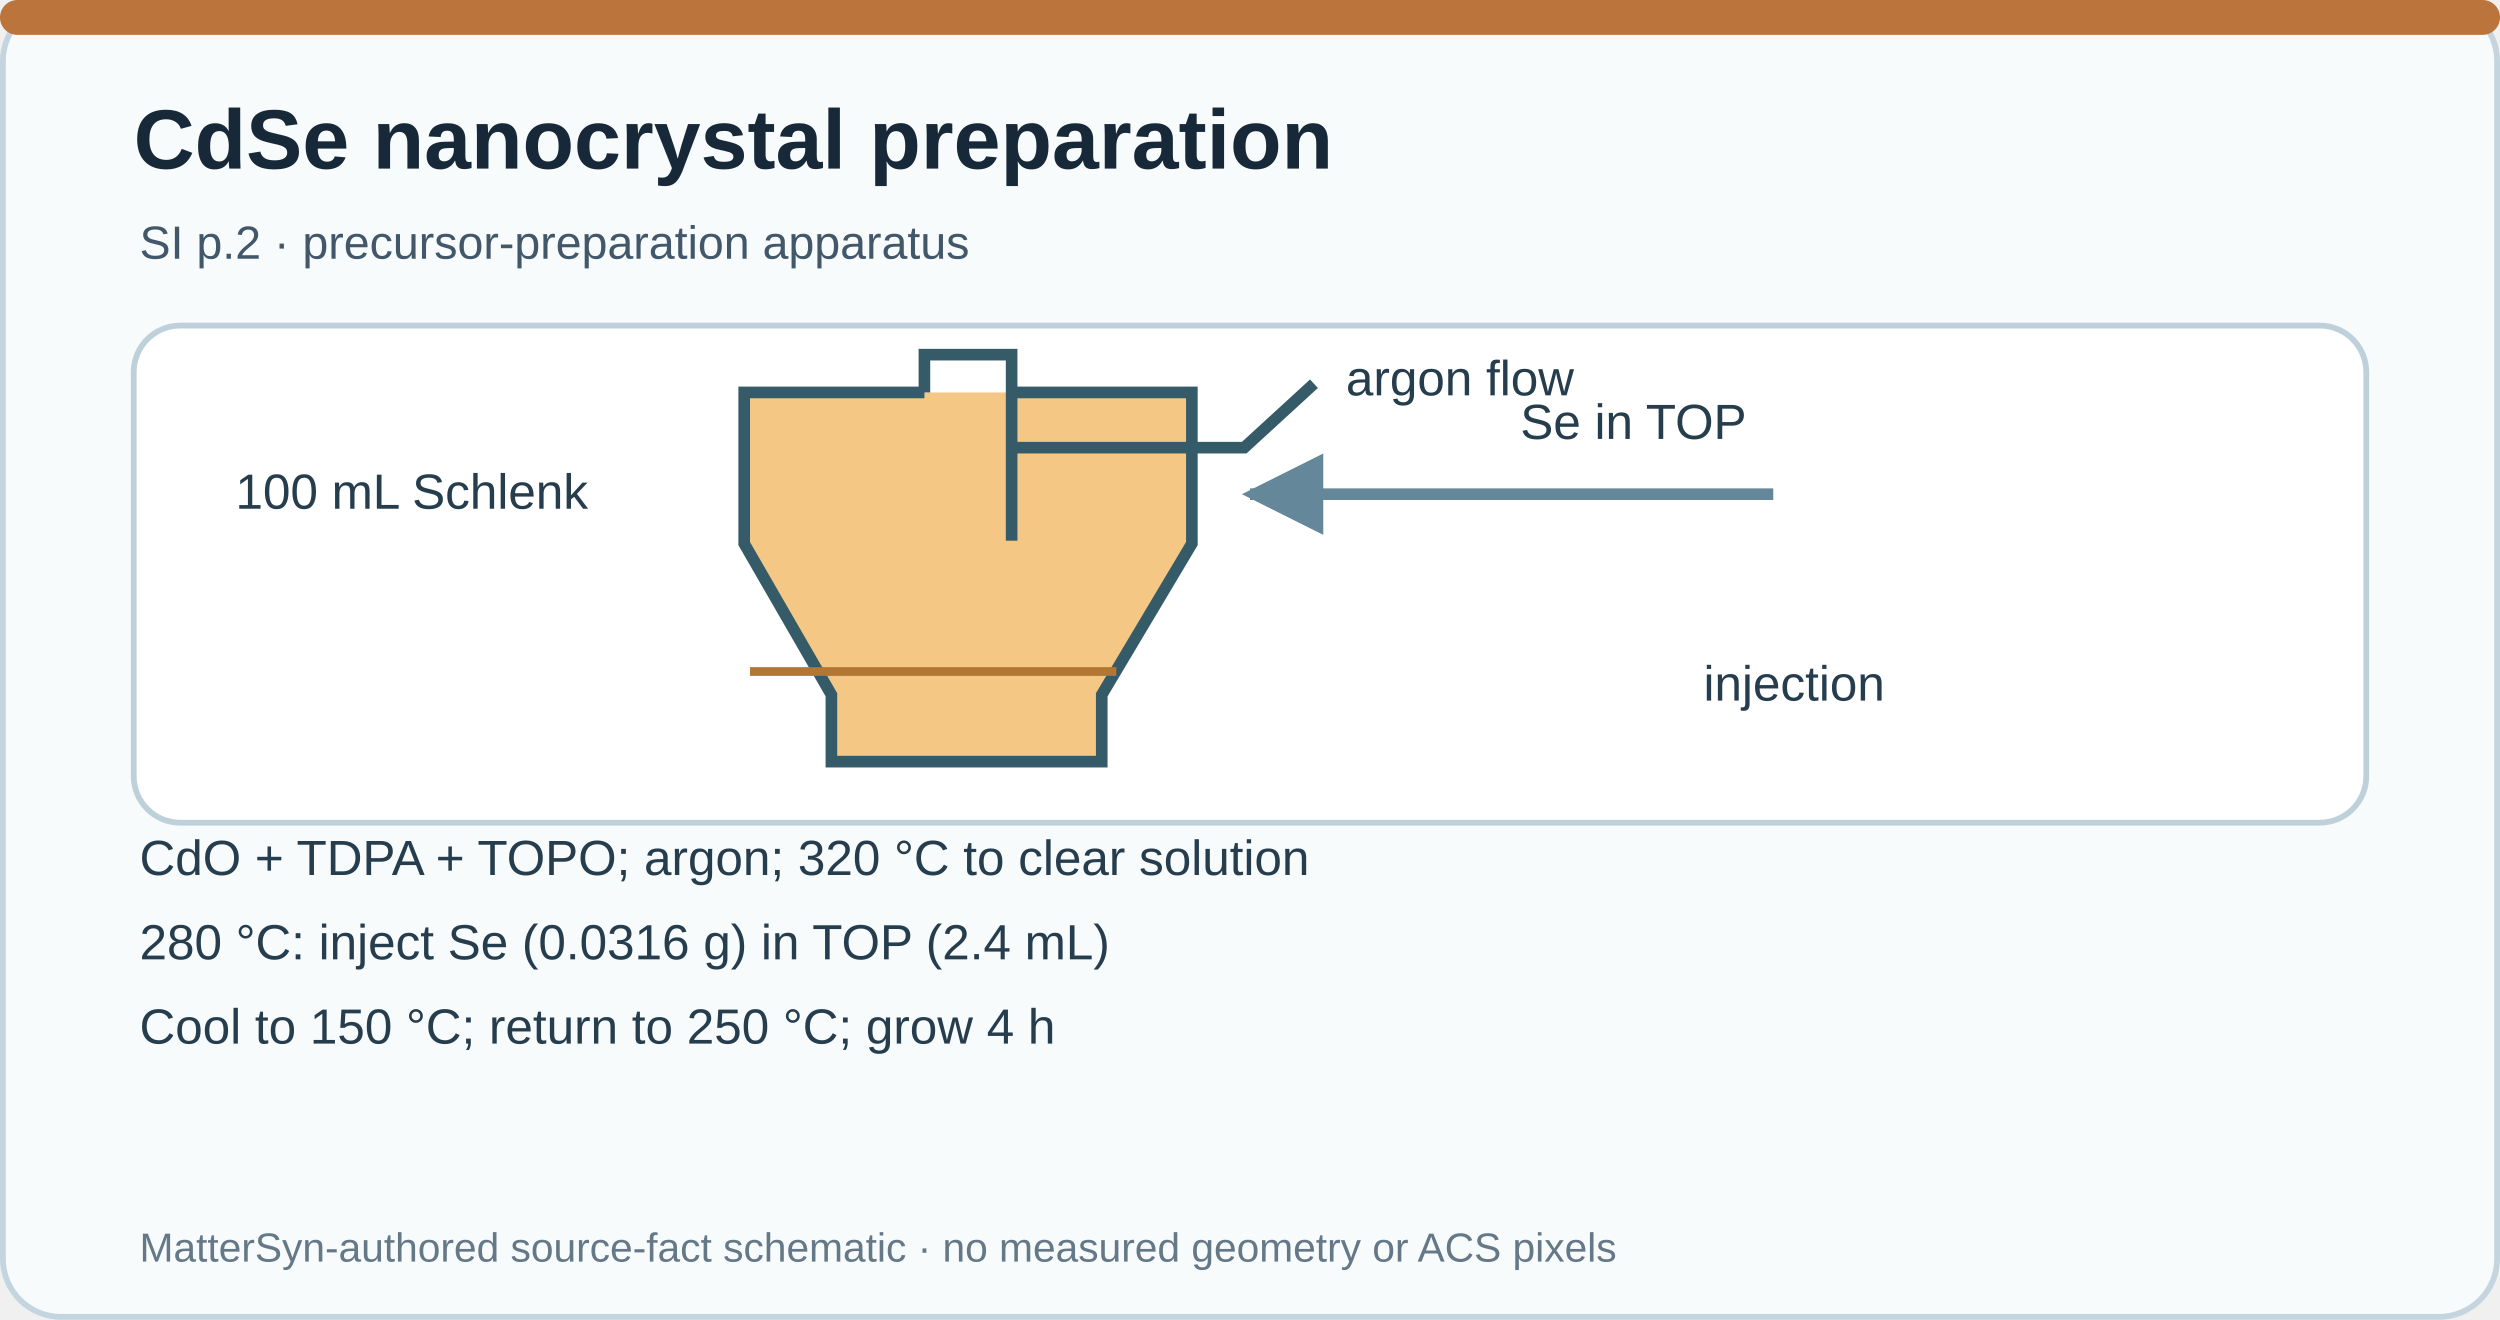
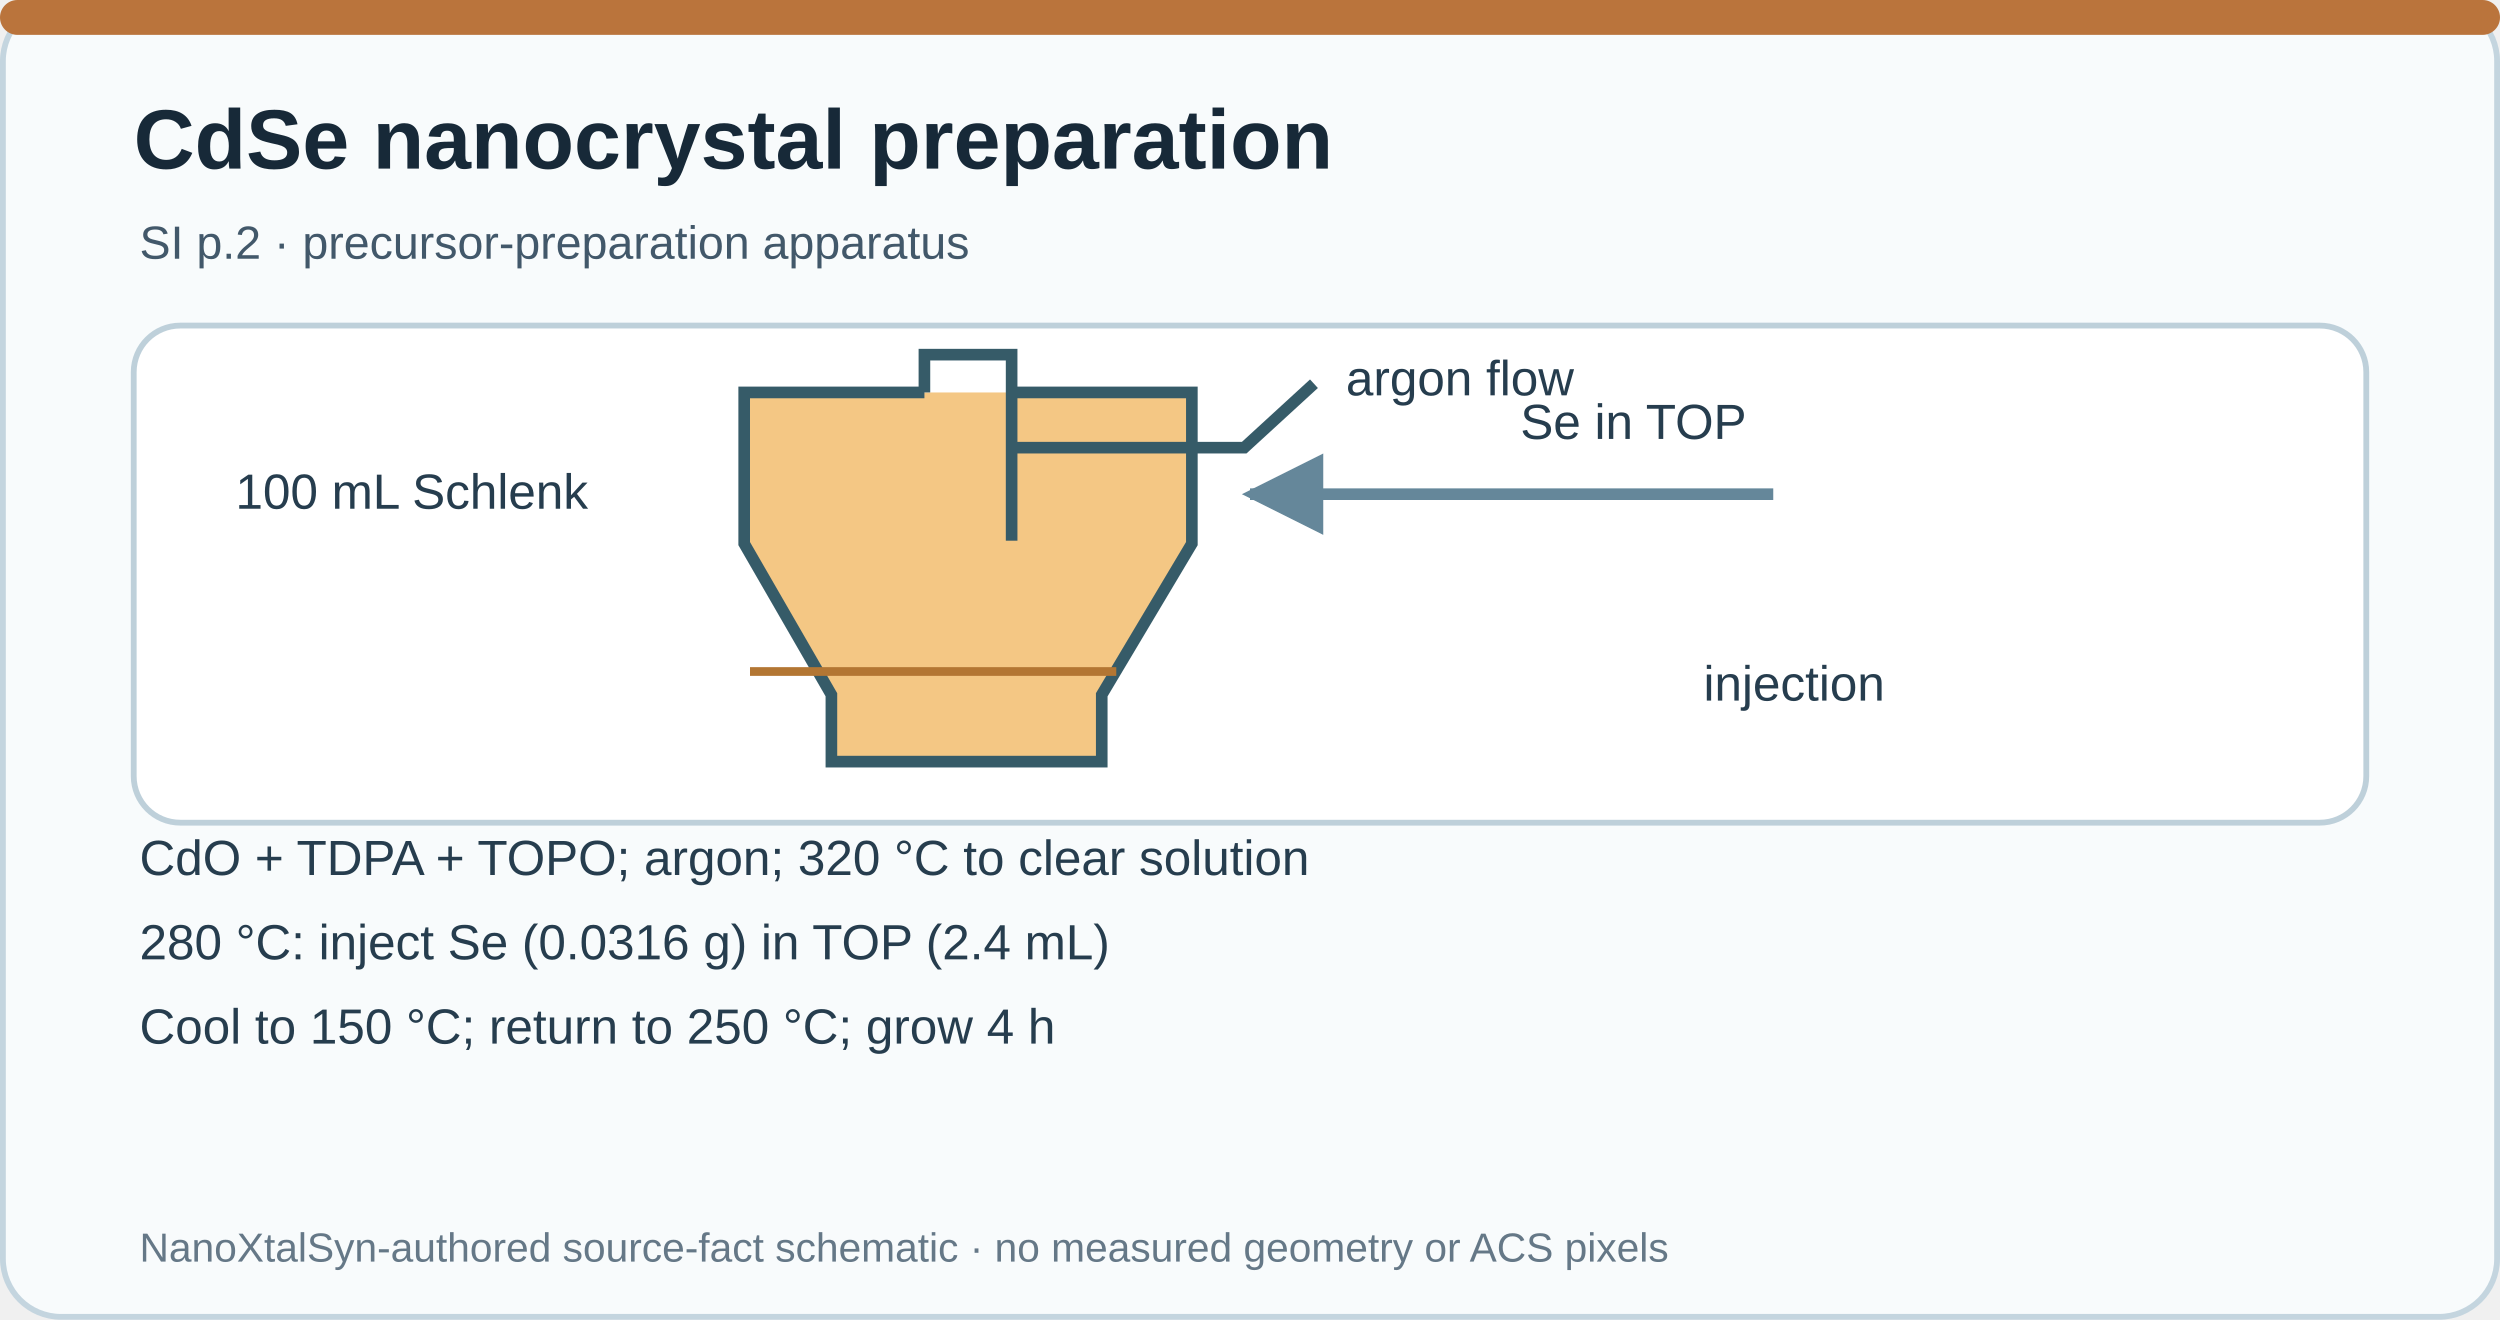
<svg xmlns="http://www.w3.org/2000/svg" width="860" height="454" viewBox="0 0 860 454" role="img" aria-label="CdSe nanocrystal preparation; source-grounded schematic, not measured apparatus geometry">
  <style>.title{font:700 29px Arial,sans-serif;fill:#172938}.sub{font:16px Arial,sans-serif;fill:#42586a}.detail{font:17px Arial,sans-serif;fill:#263d4e}.tiny{font:14px Arial,sans-serif;fill:#657887}</style>
  <rect x="1" y="1" width="858" height="452" rx="20" fill="#f8fbfc" stroke="#c4d5df" stroke-width="2" />
  <rect x="0" y="0" width="860" height="12" rx="6" fill="#ba743c" />
  <text x="46" y="58" class="title">CdSe nanocrystal preparation</text>
  <text x="48" y="89" class="sub">SI p.2 · precursor-preparation apparatus</text>
  <rect x="46" y="112" width="768" height="171" rx="16" fill="#ffffff" stroke="#bed0da" stroke-width="2" />
  <path d="M348 135h62v52l-31 52v23H286v-23l-30-52v-52h62" fill="#f4c784" stroke="#365b68" stroke-width="4" />
  <path d="M318 135v-13h30v64" fill="none" stroke="#365b68" stroke-width="4" />
  <path d="M348 154h80l24-22" fill="none" stroke="#365b68" stroke-width="4" />
  <text x="463" y="136" class="detail">argon flow</text>
  <path d="M258 231h126" stroke="#b37633" stroke-width="3" />
  <path d="M610 170H430" stroke="#65879a" stroke-width="4" marker-end="url(#arrow)" />
  <text x="523" y="151" class="detail">Se in TOP</text>
  <text x="81" y="175" class="detail">100 mL Schlenk</text>
  <text x="586" y="241" class="detail">injection</text>
  <defs>
    <marker id="arrow" viewBox="0 0 10 10" refX="9" refY="5" markerWidth="7" markerHeight="7" orient="auto-start-reverse">
      <path d="M0 0l10 5-10 5z" fill="#65879a" />
    </marker>
  </defs>
  <text x="48" y="301" class="detail">CdO + TDPA + TOPO; argon; 320 °C to clear solution</text>
  <text x="48" y="330" class="detail">280 °C: inject Se (0.0316 g) in TOP (2.4 mL)</text>
  <text x="48" y="359" class="detail">Cool to 150 °C; return to 250 °C; grow 4 h</text>
-   <text x="48" y="434" class="tiny">MatterSyn-authored source-fact schematic · no measured geometry or ACS pixels</text>
+   <text x="48" y="434" class="tiny">NanoXtalSyn-authored source-fact schematic · no measured geometry or ACS pixels</text>
</svg>
